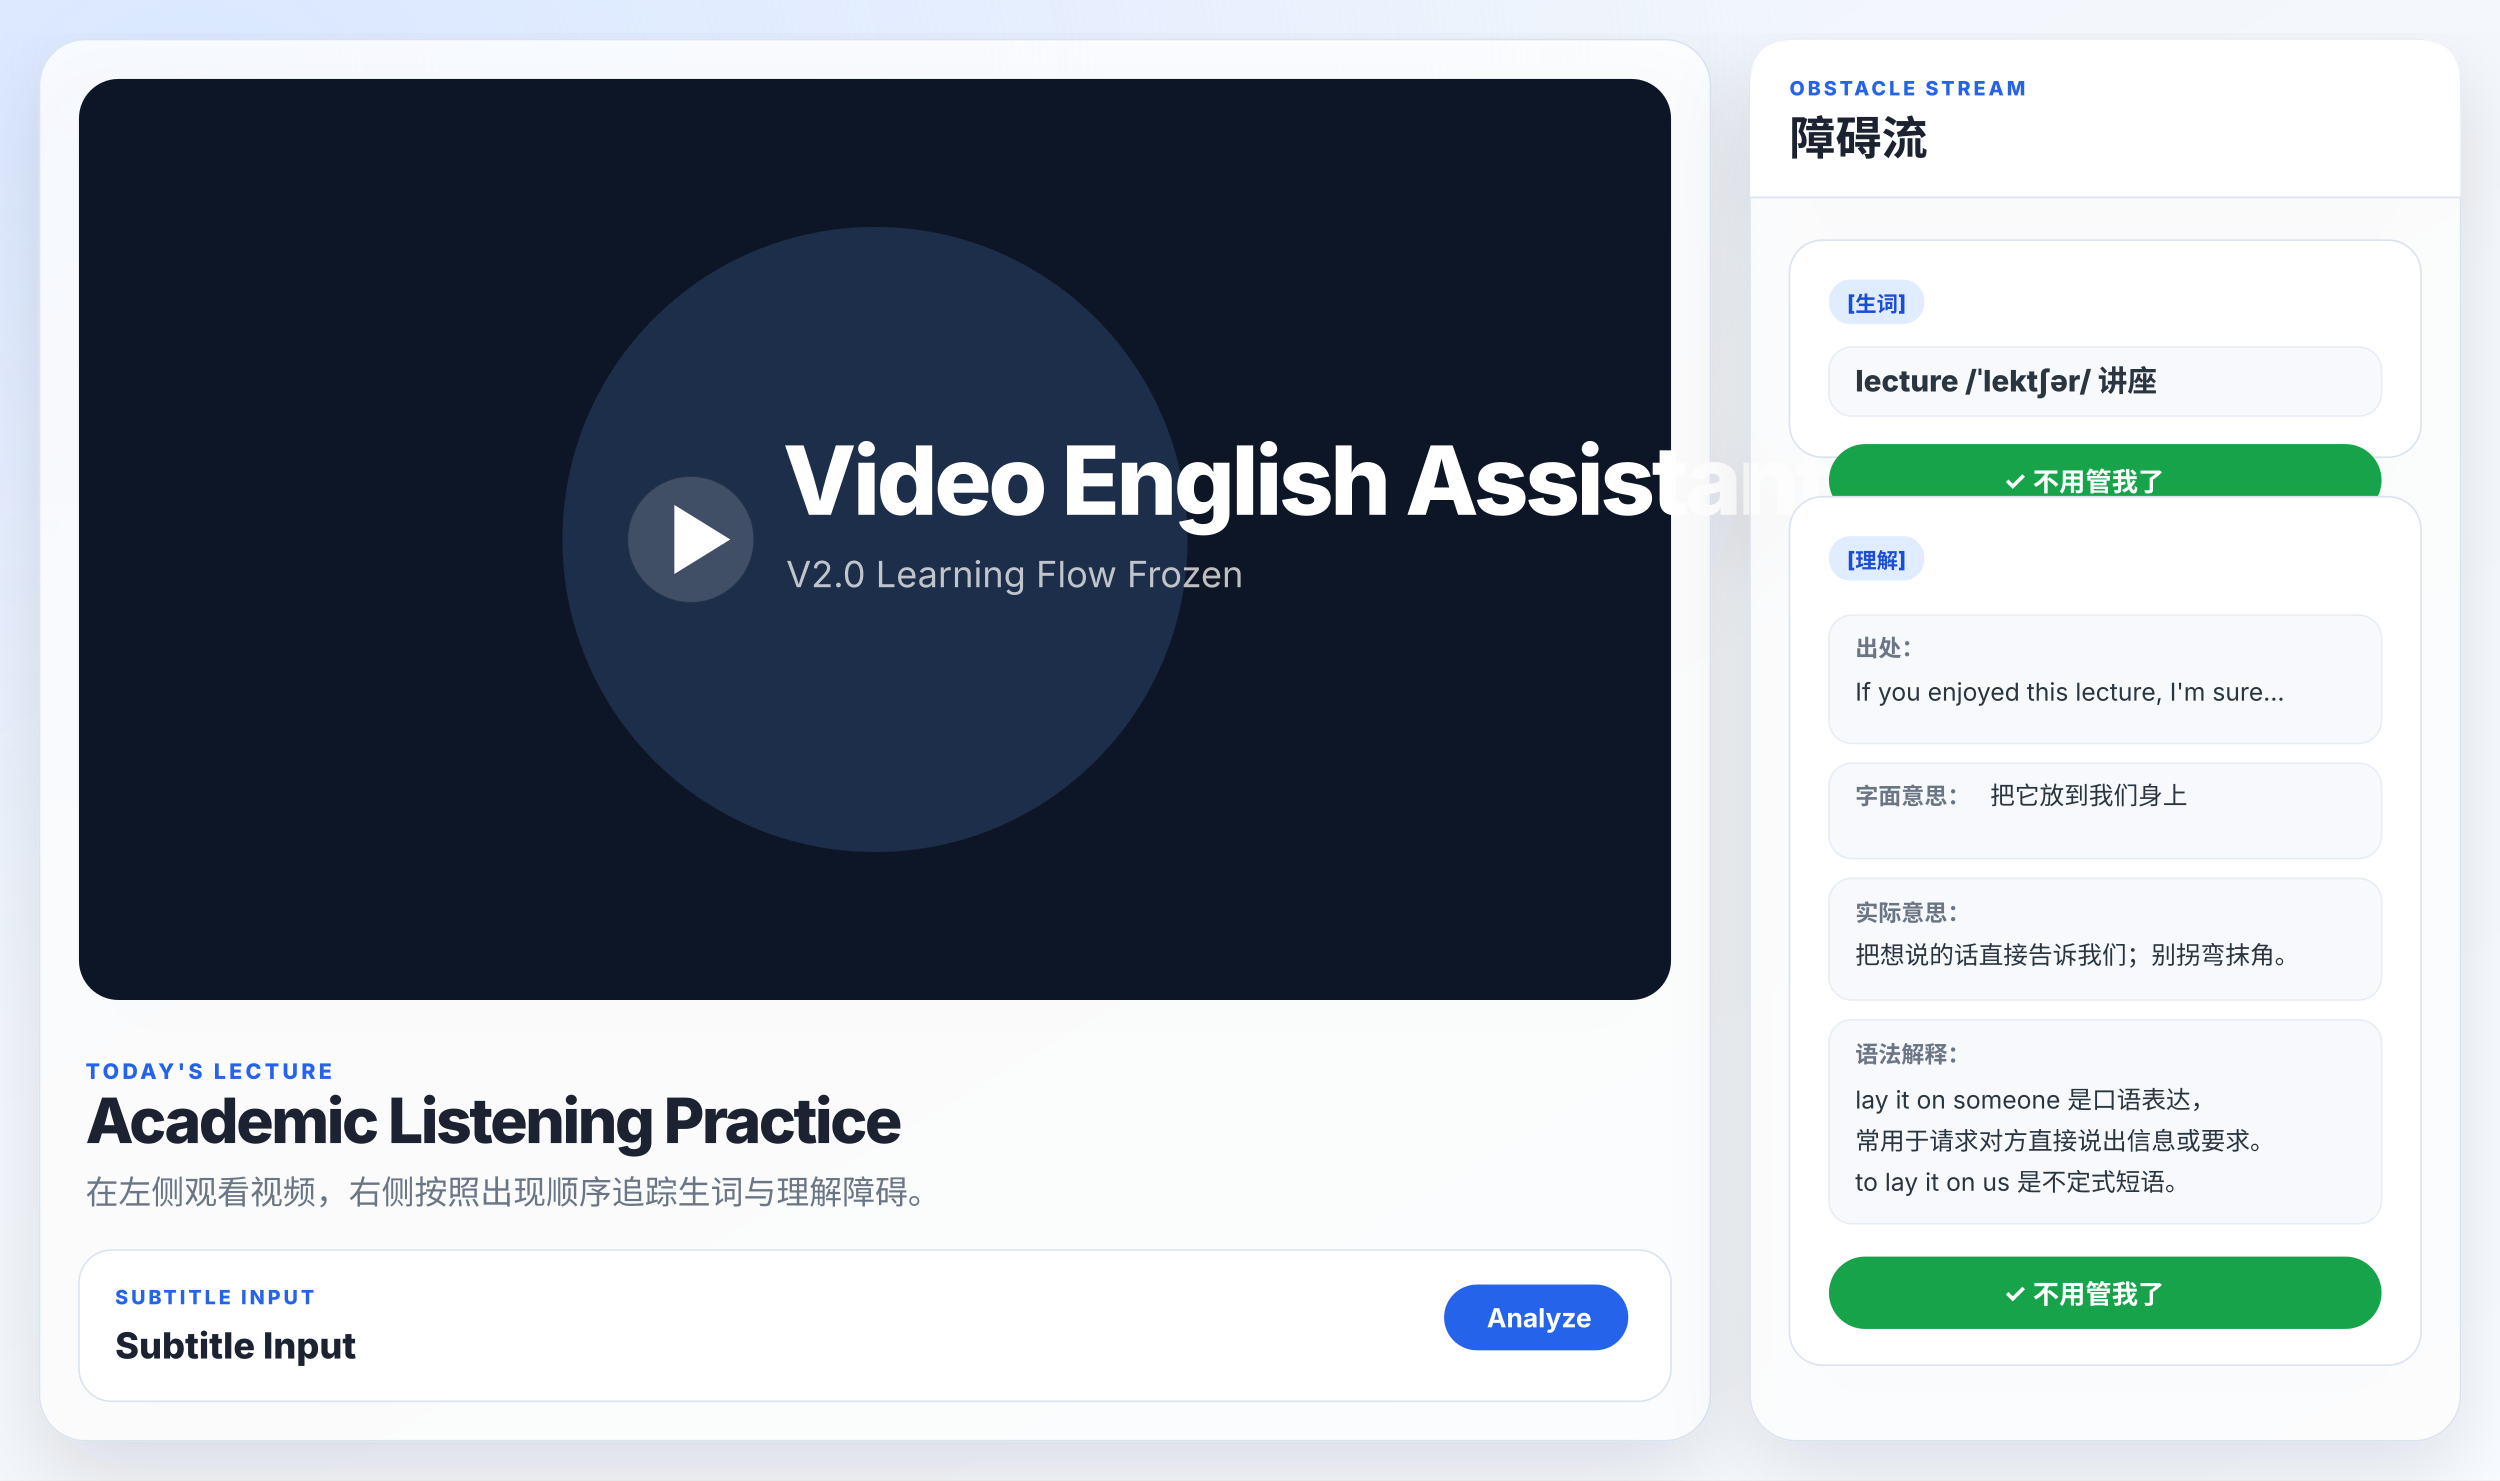
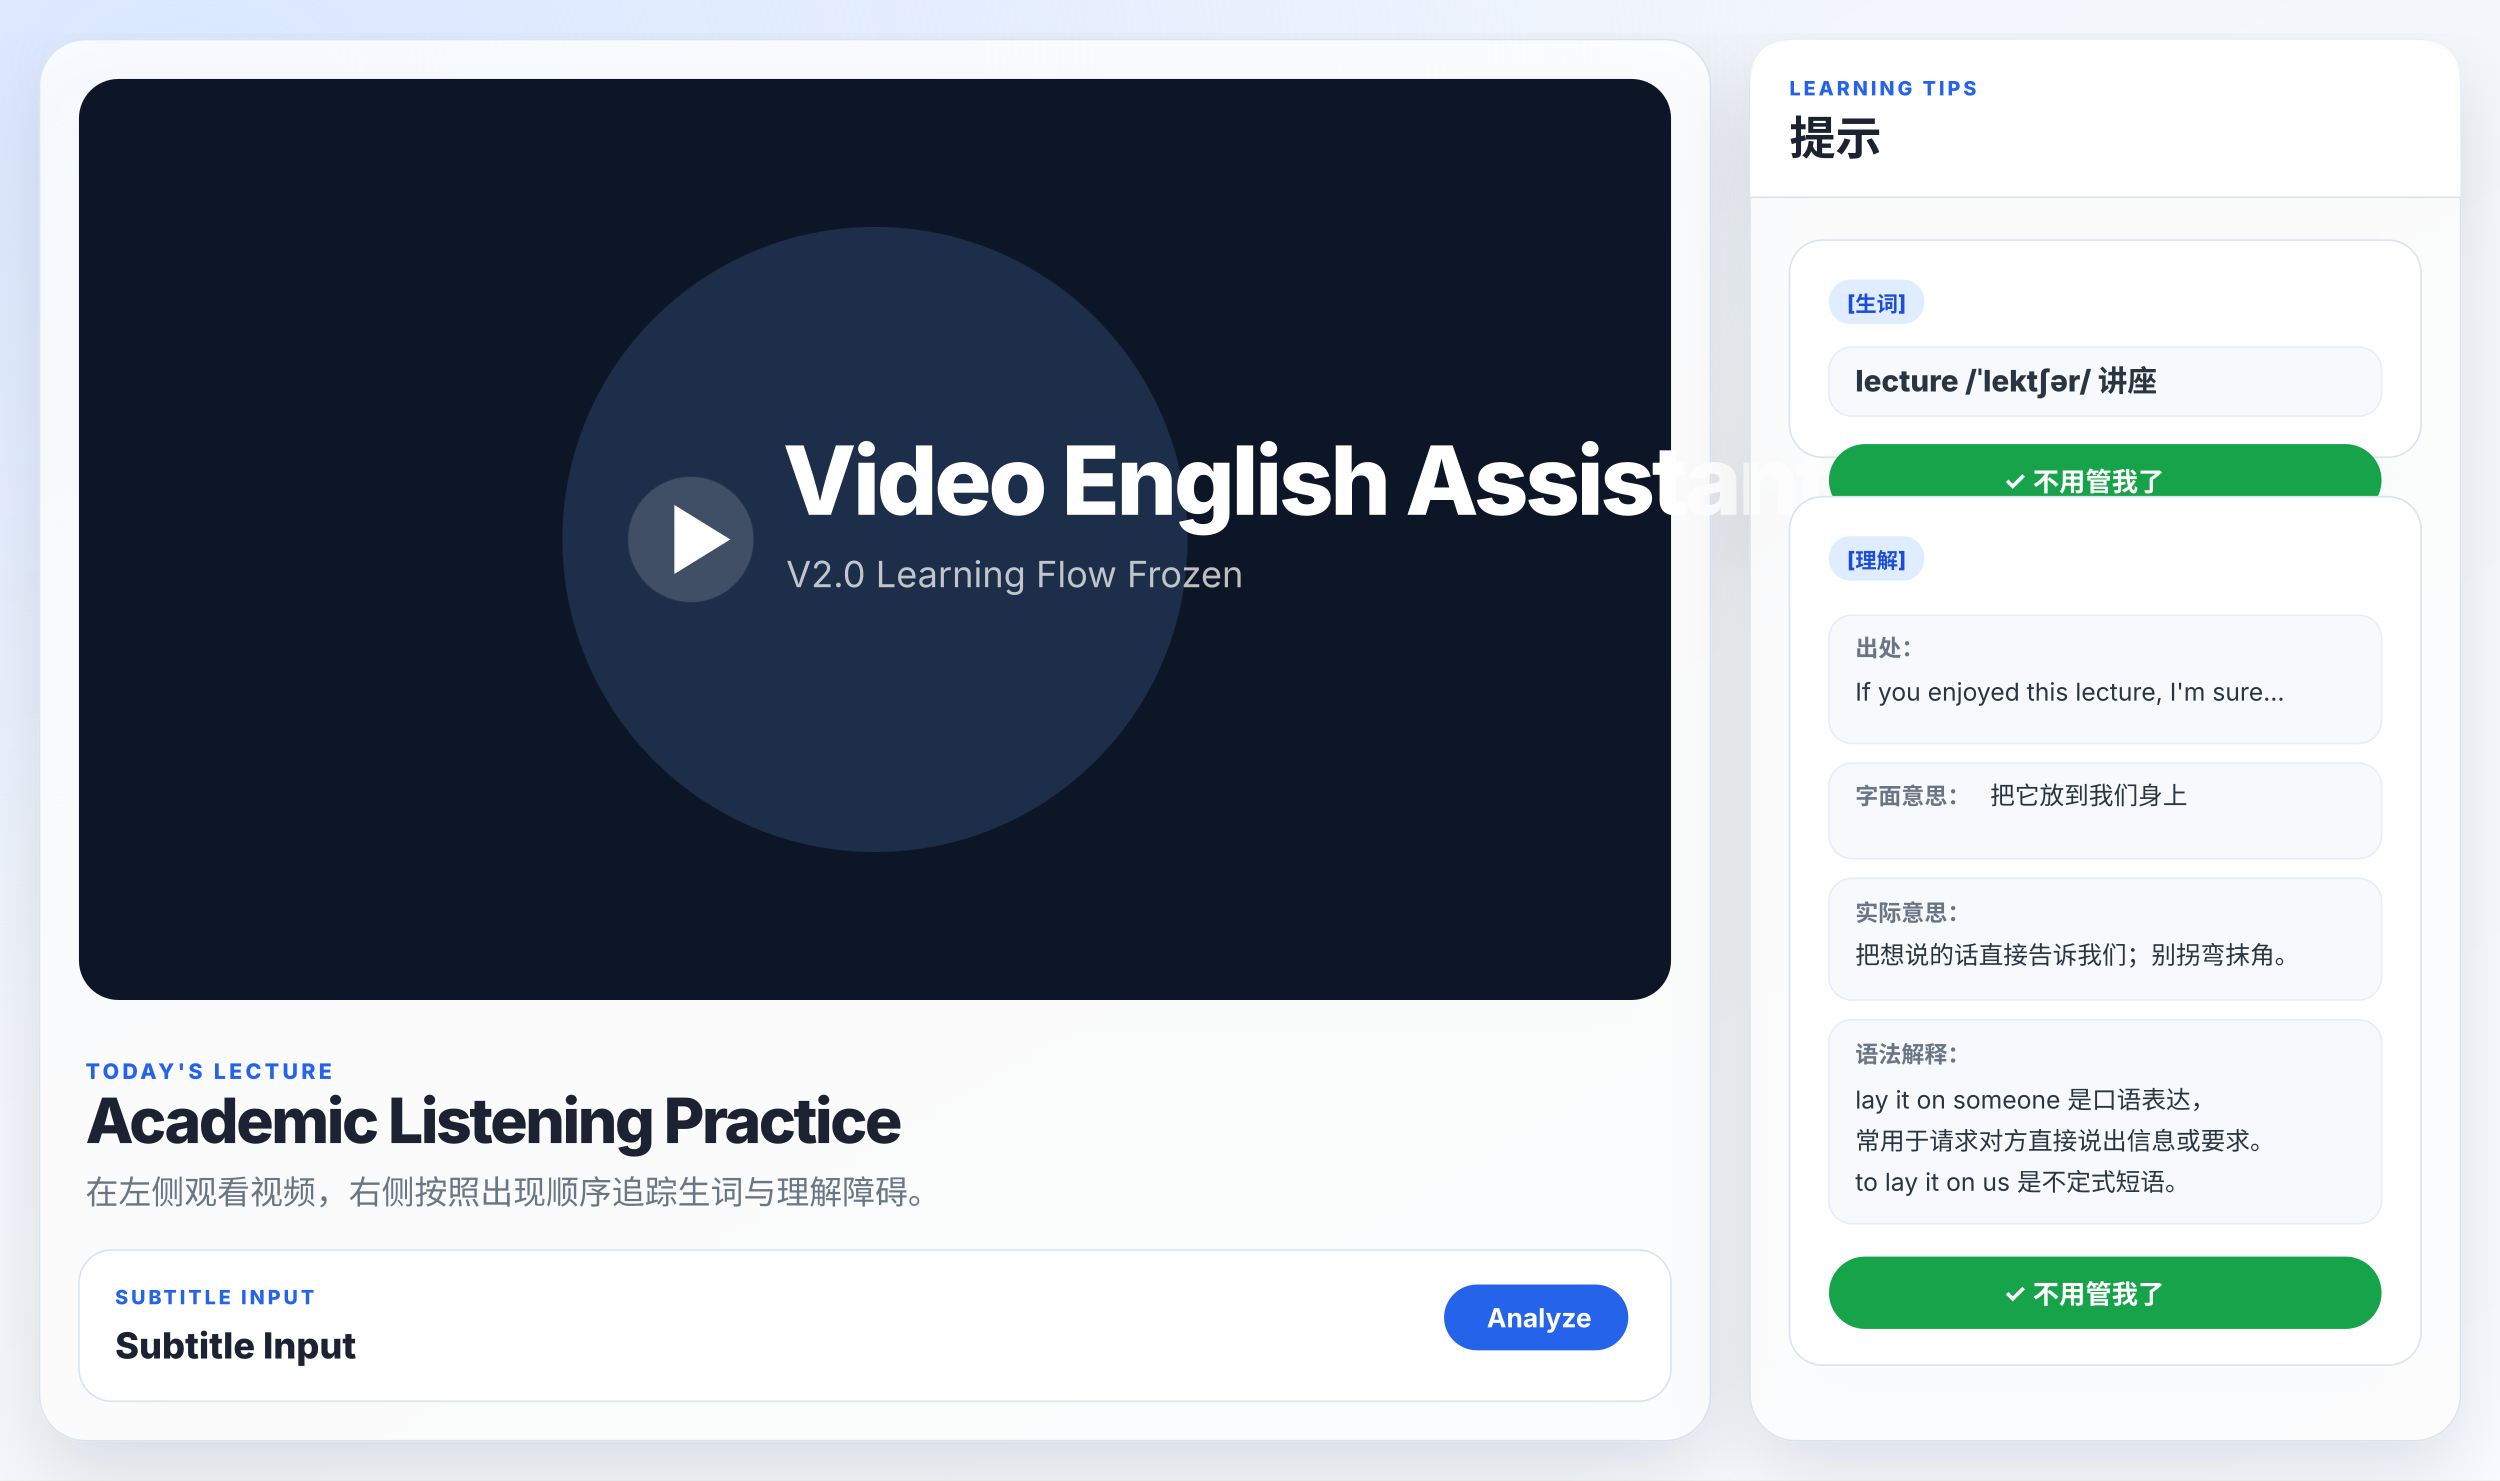
<svg xmlns="http://www.w3.org/2000/svg" width="1520" height="900" viewBox="0 0 1520 900">
  <defs>
    <linearGradient id="bg" x1="0" y1="0" x2="1" y2="1">
      <stop stop-color="#eef4ff" offset="0" />
      <stop stop-color="#f4f7fb" offset="0.5" />
      <stop stop-color="#f8fbff" offset="1" />
    </linearGradient>
    <radialGradient id="glow" cx="0.08" cy="0.05" r="0.65">
      <stop stop-color="#d9e7ff" stop-opacity="0.95" offset="0" />
      <stop stop-color="#d9e7ff" stop-opacity="0" offset="1" />
    </radialGradient>
    <filter id="shadow" x="-20%" y="-20%" width="140%" height="140%">
      <feDropShadow dx="0" dy="20" stdDeviation="24" flood-color="#1b2430" flood-opacity="0.13" />
    </filter>
  </defs>
  <rect width="1520" height="900" fill="url(#bg)" />
  <rect width="1520" height="900" fill="url(#glow)" />
  <g filter="url(#shadow)">
    <rect x="24" y="24" width="1016" height="852" rx="28" fill="#ffffff" fill-opacity="0.78" stroke="#dbe3ef" />
    <rect x="48" y="48" width="968" height="560" rx="24" fill="#111827" />
    <circle cx="532" cy="328" r="190" fill="#60a5fa" opacity="0.16" />
    <circle cx="420" cy="328" r="38" fill="#ffffff" opacity="0.16" stroke="#ffffff" stroke-opacity="0.28" />
    <polygon points="410,307 410,349 444,328" fill="#ffffff" />
    <text x="476" y="313" fill="#ffffff" font-family="Inter, Arial, sans-serif" font-size="58" font-weight="800" letter-spacing="-2">Video English Assistant</text>
    <text x="478" y="357" fill="#ffffff" fill-opacity="0.72" font-family="Inter, Arial, sans-serif" font-size="22">V2.0 Learning Flow Frozen</text>
    <text x="52" y="656" fill="#2563eb" font-family="Inter, Arial, sans-serif" font-size="13" font-weight="800" letter-spacing="2">TODAY'S LECTURE</text>
    <text x="52" y="695" fill="#1b2430" font-family="Inter, Arial, sans-serif" font-size="38" font-weight="800" letter-spacing="-1.5">Academic Listening Practice</text>
    <text x="52" y="732" fill="#6b7685" font-family="Inter, Arial, Noto Sans CJK SC, sans-serif" font-size="20">在左侧观看视频，右侧按照出现顺序追踪生词与理解障碍。</text>
    <rect x="48" y="760" width="968" height="92" rx="20" fill="#ffffff" fill-opacity="0.82" stroke="#dbe3ef" />
    <text x="70" y="793" fill="#2563eb" font-family="Inter, Arial, sans-serif" font-size="12" font-weight="800" letter-spacing="1.8">SUBTITLE INPUT</text>
    <text x="70" y="826" fill="#1b2430" font-family="Inter, Arial, sans-serif" font-size="22" font-weight="800">Subtitle Input</text>
    <rect x="878" y="781" width="112" height="40" rx="20" fill="#2563eb" />
    <text x="904" y="807" fill="#ffffff" font-family="Inter, Arial, sans-serif" font-size="16" font-weight="750">Analyze</text>
  </g>
  <g filter="url(#shadow)">
    <rect x="1064" y="24" width="432" height="852" rx="28" fill="#ffffff" fill-opacity="0.78" stroke="#dbe3ef" />
    <path d="M1064 52 Q1064 24 1092 24 H1468 Q1496 24 1496 52 V120 H1064 Z" fill="#ffffff" fill-opacity="0.9" />
    <line x1="1064" y1="120" x2="1496" y2="120" stroke="#dbe3ef" />
-     <text x="1088" y="58" fill="#2563eb" font-family="Inter, Arial, sans-serif" font-size="12" font-weight="800" letter-spacing="1.8">OBSTACLE STREAM</text>
-     <text x="1088" y="94" fill="#1b2430" font-family="Inter, Arial, Noto Sans CJK SC, sans-serif" font-size="28" font-weight="800">障碍流</text>
+     <text x="1088" y="58" fill="#2563eb" font-family="Inter, Arial, sans-serif" font-size="12" font-weight="800" letter-spacing="1.8">LEARNING TIPS</text>
+     <text x="1088" y="94" fill="#1b2430" font-family="Inter, Arial, Noto Sans CJK SC, sans-serif" font-size="28" font-weight="800">提示</text>
    <rect x="1088" y="146" width="384" height="132" rx="20" fill="#ffffff" stroke="#dbe3ef" />
    <rect x="1112" y="170" width="58" height="27" rx="13" fill="#e0ecff" />
    <text x="1123" y="189" fill="#1d4ed8" font-family="Inter, Arial, Noto Sans CJK SC, sans-serif" font-size="13" font-weight="800">[生词]</text>
    <rect x="1112" y="211" width="336" height="42" rx="14" fill="#f7f9fc" stroke="#e7edf6" />
    <text x="1128" y="238" fill="#2b3542" font-family="Inter, Arial, Noto Sans CJK SC, sans-serif" font-size="18" font-weight="760">lecture /ˈlektʃər/ 讲座</text>
    <rect x="1112" y="270" width="336" height="44" rx="22" fill="#16a34a" />
    <text x="1218" y="298" fill="#ffffff" font-family="Inter, Arial, Noto Sans CJK SC, sans-serif" font-size="16" font-weight="750">✓ 不用管我了</text>
    <rect x="1088" y="302" width="384" height="528" rx="20" fill="#ffffff" stroke="#dbe3ef" />
    <rect x="1112" y="326" width="58" height="27" rx="13" fill="#e0ecff" />
    <text x="1123" y="345" fill="#1d4ed8" font-family="Inter, Arial, Noto Sans CJK SC, sans-serif" font-size="13" font-weight="800">[理解]</text>
    <rect x="1112" y="374" width="336" height="78" rx="14" fill="#f7f9fc" stroke="#e7edf6" />
    <text x="1128" y="399" fill="#6b7685" font-family="Inter, Arial, Noto Sans CJK SC, sans-serif" font-size="14" font-weight="800">出处：</text>
    <text x="1128" y="426" fill="#2b3542" font-family="Inter, Arial, sans-serif" font-size="15">If you enjoyed this lecture, I'm sure...</text>
    <rect x="1112" y="464" width="336" height="58" rx="14" fill="#f7f9fc" stroke="#e7edf6" />
    <text x="1128" y="489" fill="#6b7685" font-family="Inter, Arial, Noto Sans CJK SC, sans-serif" font-size="14" font-weight="800">字面意思：</text>
    <text x="1210" y="489" fill="#2b3542" font-family="Inter, Arial, Noto Sans CJK SC, sans-serif" font-size="15">把它放到我们身上</text>
    <rect x="1112" y="534" width="336" height="74" rx="14" fill="#f7f9fc" stroke="#e7edf6" />
    <text x="1128" y="560" fill="#6b7685" font-family="Inter, Arial, Noto Sans CJK SC, sans-serif" font-size="14" font-weight="800">实际意思：</text>
    <text x="1128" y="586" fill="#2b3542" font-family="Inter, Arial, Noto Sans CJK SC, sans-serif" font-size="15">把想说的话直接告诉我们；别拐弯抹角。</text>
    <rect x="1112" y="620" width="336" height="124" rx="14" fill="#f7f9fc" stroke="#e7edf6" />
    <text x="1128" y="646" fill="#6b7685" font-family="Inter, Arial, Noto Sans CJK SC, sans-serif" font-size="14" font-weight="800">语法解释：</text>
    <text x="1128" y="674" fill="#2b3542" font-family="Inter, Arial, Noto Sans CJK SC, sans-serif" font-size="15">lay it on someone 是口语表达，</text>
    <text x="1128" y="699" fill="#2b3542" font-family="Inter, Arial, Noto Sans CJK SC, sans-serif" font-size="15">常用于请求对方直接说出信息或要求。</text>
    <text x="1128" y="724" fill="#2b3542" font-family="Inter, Arial, Noto Sans CJK SC, sans-serif" font-size="15">to lay it on us 是不定式短语。</text>
    <rect x="1112" y="764" width="336" height="44" rx="22" fill="#16a34a" />
    <text x="1218" y="792" fill="#ffffff" font-family="Inter, Arial, Noto Sans CJK SC, sans-serif" font-size="16" font-weight="750">✓ 不用管我了</text>
  </g>
</svg>
